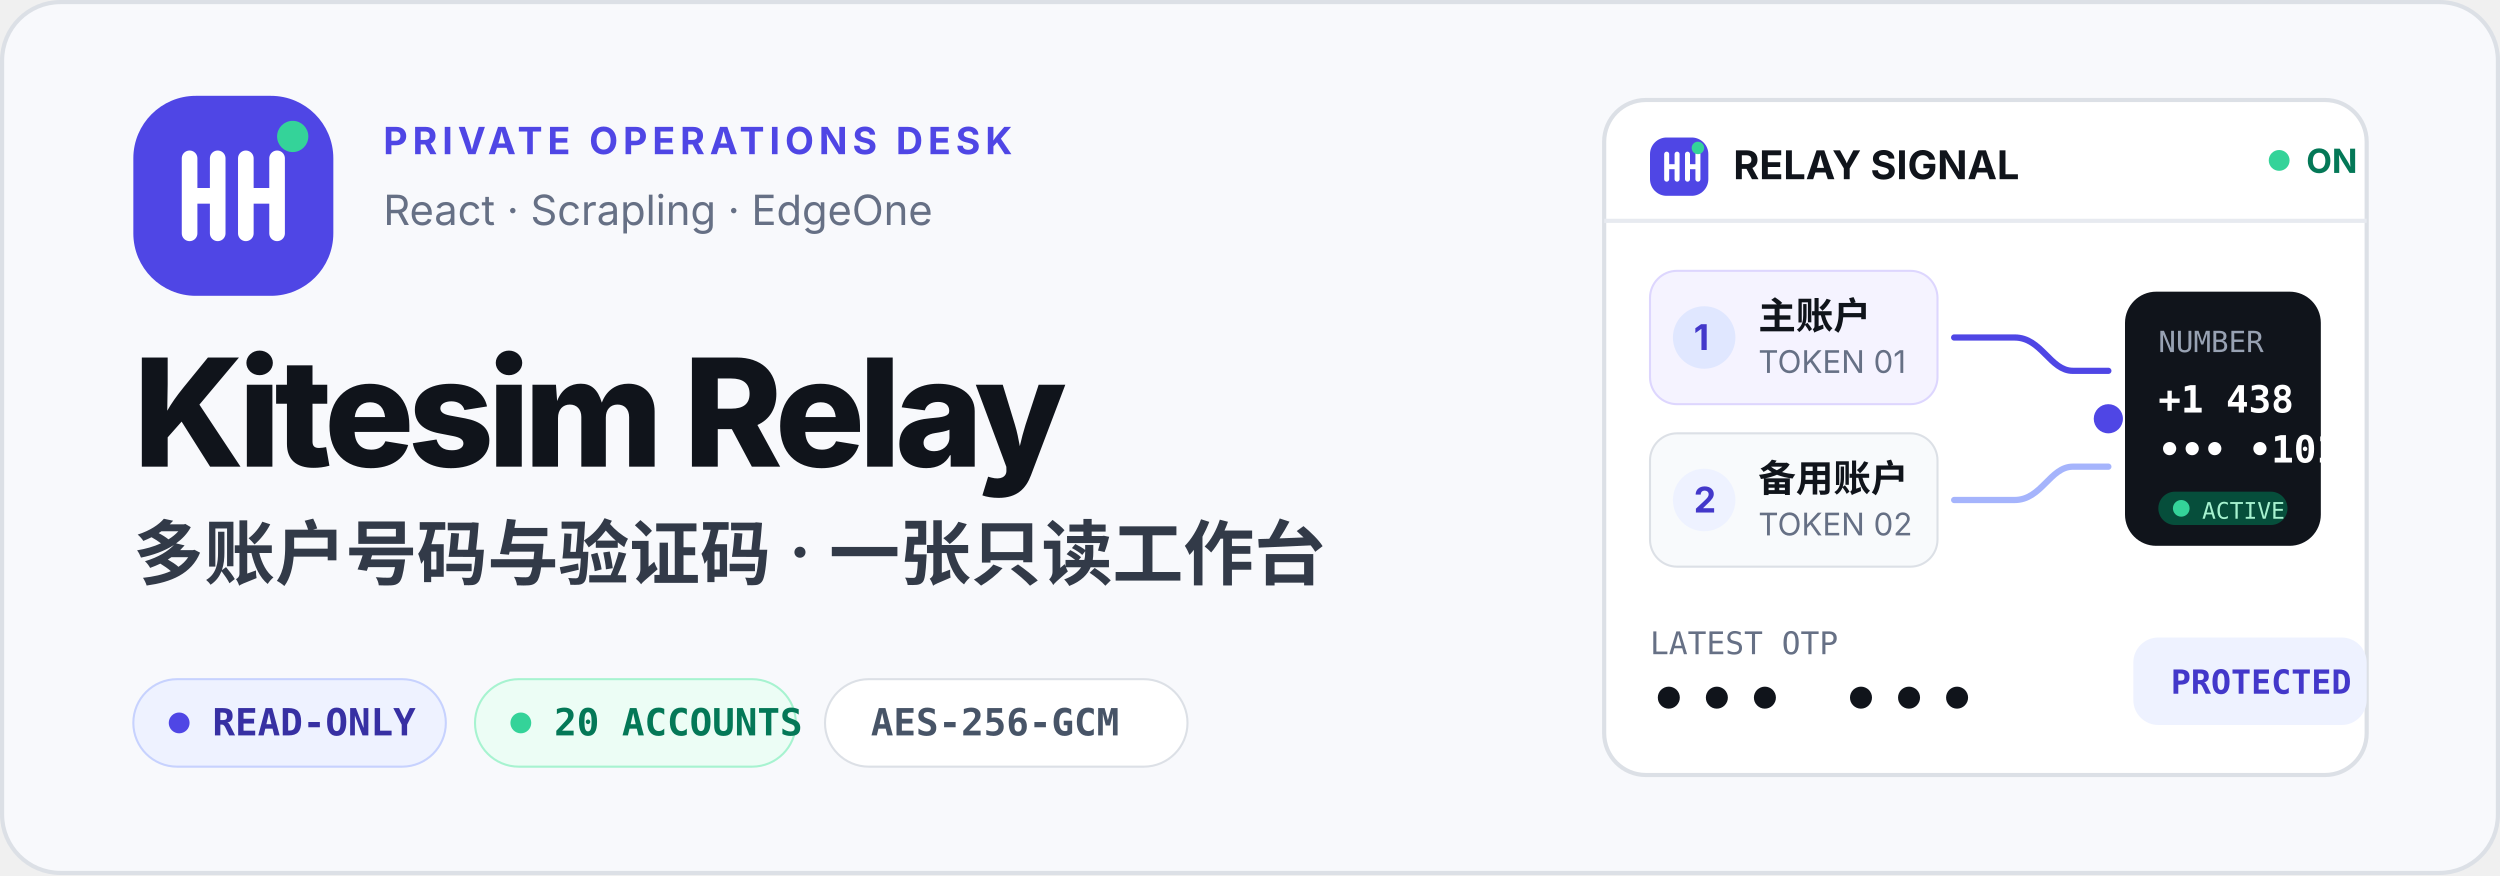
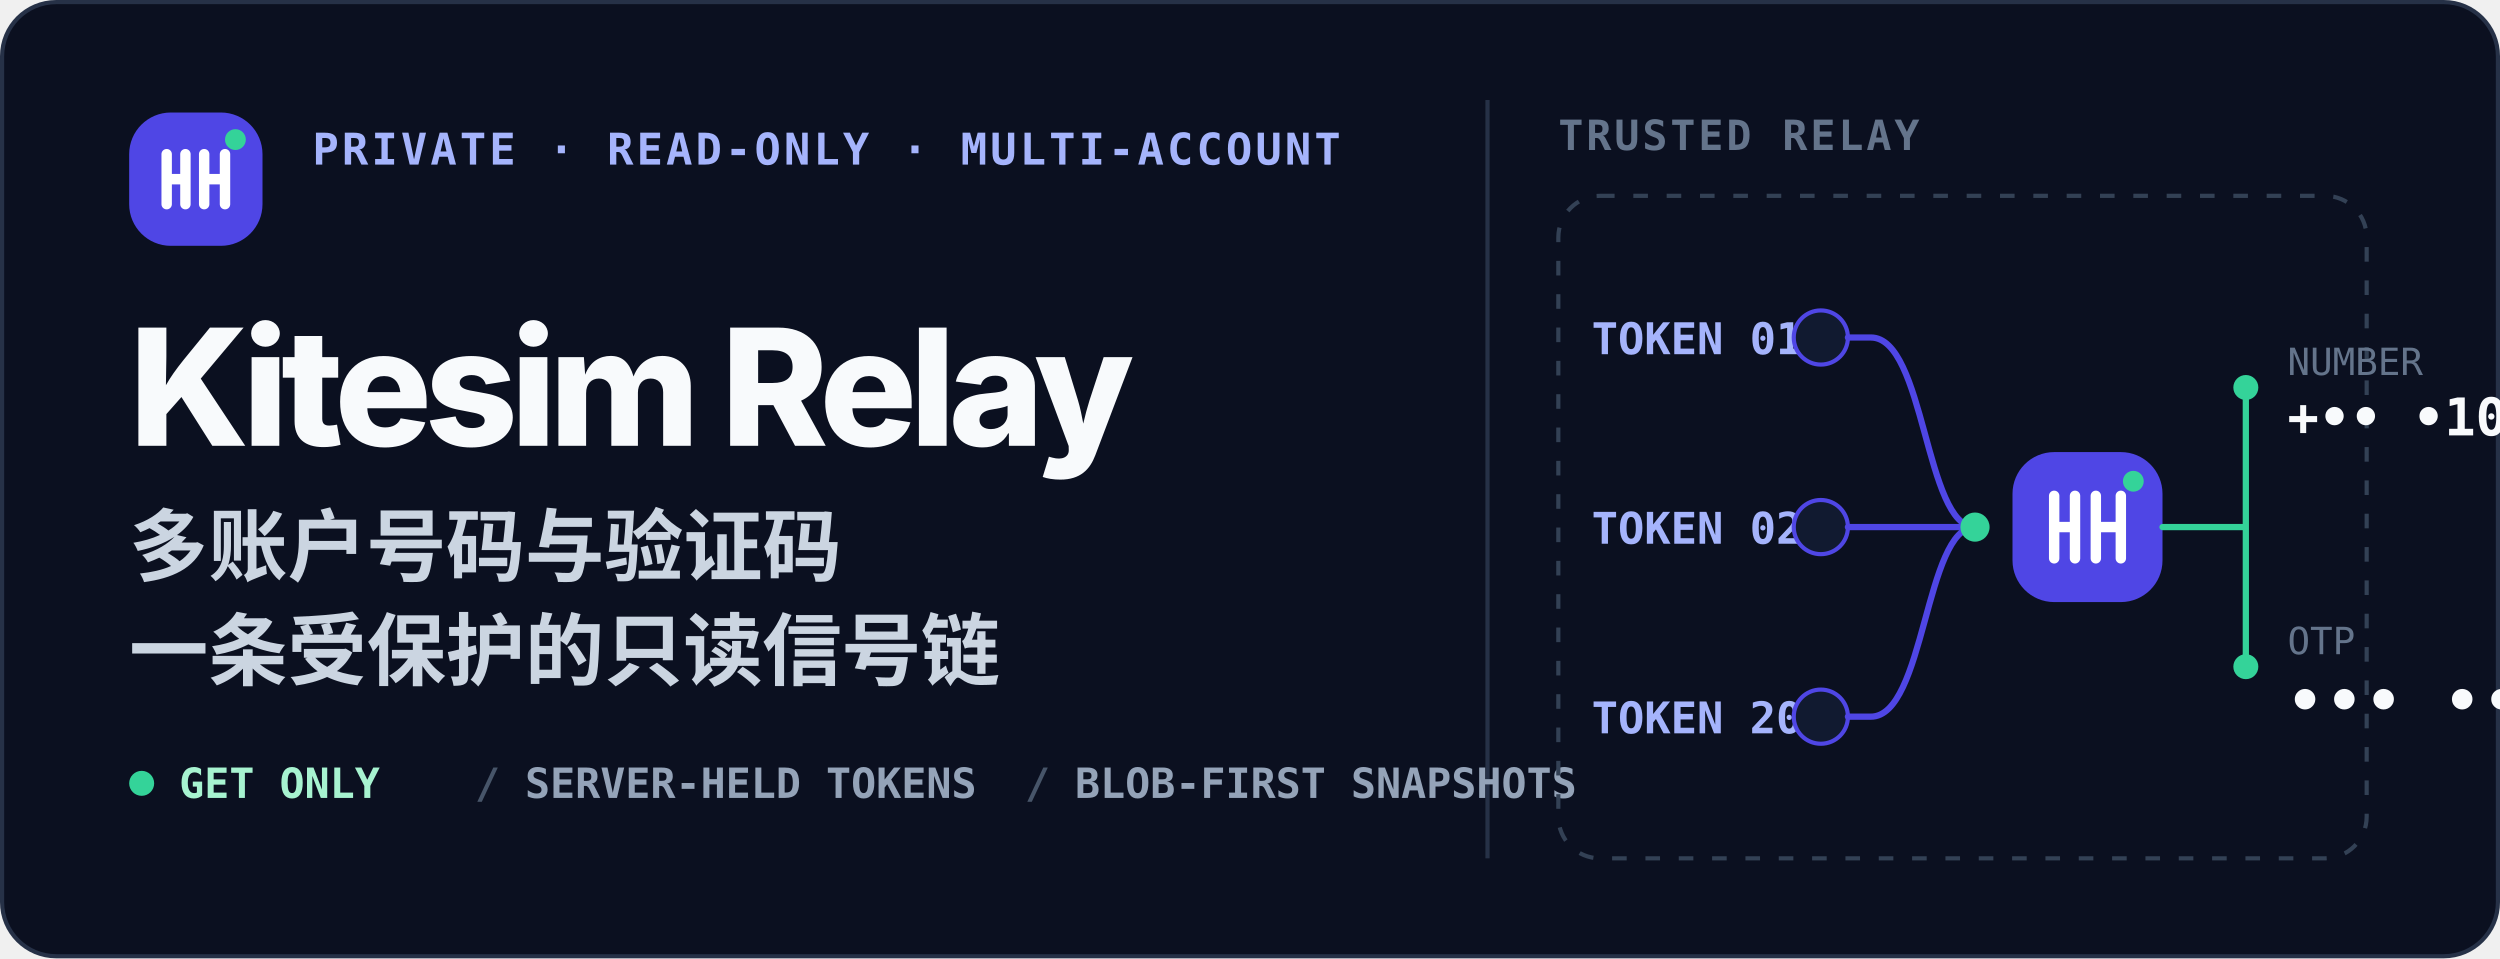
- <svg xmlns="http://www.w3.org/2000/svg" width="1200" height="420" viewBox="0 0 1200 420" role="img" aria-labelledby="title desc">
-   <rect x="1" y="1" width="1198" height="418" rx="28" fill="#F8F9FC" stroke="#DCE0E6" stroke-width="2" />
-   <g transform="translate(64 46) scale(1.5)">
-     <rect width="64" height="64" rx="20" fill="#4F46E5" />
-     <path d="M18 44V20m0 12h9m0-12v24m9-24v24m0-12h10m0-12v24" fill="none" stroke="#FFFFFF" stroke-width="5" stroke-linecap="round" stroke-linejoin="round" />
-     <circle cx="51" cy="13" r="5" fill="#34D399" />
-   </g>
+ <svg xmlns="http://www.w3.org/2000/svg" width="1200" height="460" viewBox="0 0 1200 460" role="img" aria-labelledby="title desc">
+   <rect x="1" y="1" width="1198" height="458" rx="26" fill="#0B1020" stroke="#263147" stroke-width="2" />
+   <path d="M714 48V412" stroke="#263147" stroke-width="2" />
  <g font-family="-apple-system, BlinkMacSystemFont, 'Segoe UI', 'PingFang SC', sans-serif">
-     <text x="184" y="74" fill="#4F46E5" font-size="18" font-weight="700" letter-spacing="2.4">PRIVATE OPERATIONS DESK</text>
-     <text x="184" y="108" fill="#667085" font-size="20">React · Scrapling · EdgeOne</text>
-     <text x="64" y="224" fill="#10141B" font-size="72" font-weight="760" letter-spacing="-3">Kitesim Relay</text>
-     <text x="64" y="278" fill="#323A48" font-size="34" font-weight="620">多账户号码与验证码 · 一张只读工作台</text>
-     <g transform="translate(64 326)" font-family="ui-monospace, SFMono-Regular, Menlo, monospace" font-size="18" font-weight="650">
-       <rect width="150" height="42" rx="21" fill="#EEF2FF" stroke="#C7D2FE" />
-       <circle cx="22" cy="21" r="5" fill="#4F46E5" />
-       <text x="38" y="27" fill="#3730A3">READ-ONLY</text>
-       <rect x="164" width="154" height="42" rx="21" fill="#ECFDF5" stroke="#A7F3D0" />
-       <circle cx="186" cy="21" r="5" fill="#34D399" />
-       <text x="202" y="27" fill="#047857">20 ACCOUNTS</text>
-       <rect x="332" width="174" height="42" rx="21" fill="#FFFFFF" stroke="#DCE0E6" />
-       <text x="354" y="27" fill="#475467">AES-256-GCM</text>
+     <g transform="translate(62 54)">
+       <rect width="64" height="64" rx="20" fill="#4F46E5" />
+       <path d="M18 44V20m0 12h9m0-12v24m9-24v24m0-12h10m0-12v24" fill="none" stroke="#FFFFFF" stroke-width="5" stroke-linecap="round" stroke-linejoin="round" />
+       <circle cx="51" cy="13" r="5" fill="#34D399" />
    </g>
-   </g>
-   <g transform="translate(770 48)" font-family="-apple-system, BlinkMacSystemFont, 'Segoe UI', 'PingFang SC', sans-serif">
-     <rect width="366" height="324" rx="20" fill="#FFFFFF" stroke="#DCE0E6" stroke-width="2" />
-     <line x1="0" y1="58" x2="366" y2="58" stroke="#E7EAF0" stroke-width="2" />
-     <rect x="22" y="18" width="28" height="28" rx="8" fill="#4F46E5" />
-     <path d="M30 38V26m0 6h5m0-6v12m5-12v12m0-6h5m0-6v12" fill="none" stroke="#FFFFFF" stroke-width="2.4" stroke-linecap="round" stroke-linejoin="round" />
-     <circle cx="45" cy="23" r="3" fill="#34D399" />
-     <text x="62" y="38" fill="#10141B" font-size="19" font-weight="700">RELAY SIGNAL</text>
-     <circle cx="324" cy="29" r="5" fill="#34D399" />
-     <text x="337" y="35" fill="#047857" font-size="16" font-weight="650">ON</text>
-     <g transform="translate(22 82)">
-       <rect width="138" height="64" rx="13" fill="#F5F3FF" stroke="#DDD6FE" />
-       <circle cx="26" cy="32" r="15" fill="#E0E7FF" />
-       <text x="21" y="38" fill="#4338CA" font-size="17" font-weight="750">1</text>
-       <text x="52" y="28" fill="#10141B" font-size="18" font-weight="700">主账户</text>
-       <text x="52" y="49" fill="#667085" font-size="15">TOKEN 01</text>
-       <rect y="78" width="138" height="64" rx="13" fill="#F8FAFC" stroke="#DCE0E6" />
-       <circle cx="26" cy="110" r="15" fill="#EEF2FF" />
-       <text x="21" y="116" fill="#4338CA" font-size="17" font-weight="750">2</text>
-       <text x="52" y="106" fill="#10141B" font-size="18" font-weight="700">备用账户</text>
-       <text x="52" y="127" fill="#667085" font-size="15">TOKEN 02</text>
+     <text x="150" y="79" fill="#A5B4FC" font-family="ui-monospace, SFMono-Regular, Menlo, monospace" font-size="21" font-weight="700" letter-spacing="1.5">PRIVATE · READ-ONLY · MULTI-ACCOUNT</text>
+     <text x="62" y="214" fill="#F8FAFC" font-size="78" font-weight="760" letter-spacing="-3.5">Kitesim Relay</text>
+     <text x="62" y="276" fill="#CBD5E1" font-size="38" font-weight="640">多账户号码与验证码</text>
+     <text x="62" y="326" fill="#CBD5E1" font-size="38" font-weight="640">一条受保护的只读信号链</text>
+     <g transform="translate(62 382)" font-family="ui-monospace, SFMono-Regular, Menlo, monospace" font-size="20" font-weight="650">
+       <circle cx="6" cy="-6" r="6" fill="#34D399" />
+       <text x="24" y="1" fill="#A7F3D0">GET ONLY</text>
+       <text x="166" y="1" fill="#475569">/</text>
+       <text x="190" y="1" fill="#94A3B8">SERVER-HELD TOKENS</text>
+       <text x="430" y="1" fill="#475569">/</text>
+       <text x="454" y="1" fill="#94A3B8">BLOB-FIRST SNAPSHOTS</text>
    </g>
-     <path d="M168 114H197C210 114 214 130 225 130H242" fill="none" stroke="#4F46E5" stroke-width="3" stroke-linecap="round" />
-     <path d="M168 192H197C210 192 214 176 225 176H242" fill="none" stroke="#A5B4FC" stroke-width="3" stroke-linecap="round" />
-     <circle cx="242" cy="153" r="7" fill="#4F46E5" />
-     <g transform="translate(250 92)" font-family="ui-monospace, SFMono-Regular, Menlo, monospace">
-       <rect width="94" height="122" rx="15" fill="#10141B" />
-       <text x="16" y="29" fill="#98A2B3" font-size="14">NUMBER</text>
-       <text x="16" y="58" fill="#FFFFFF" font-size="18" font-weight="700">+1 438</text>
-       <text x="16" y="82" fill="#FFFFFF" font-size="18" font-weight="700">••• •101</text>
-       <rect x="16" y="96" width="62" height="16" rx="8" fill="#064E3B" />
-       <circle cx="27" cy="104" r="4" fill="#34D399" />
-       <text x="37" y="109" fill="#A7F3D0" font-size="11">ACTIVE</text>
-     </g>
-     <g transform="translate(22 246)" font-family="ui-monospace, SFMono-Regular, Menlo, monospace">
-       <text x="0" y="20" fill="#667085" font-size="15">LATEST OTP</text>
-       <text x="0" y="52" fill="#10141B" font-size="30" font-weight="750" letter-spacing="5">••• •••</text>
-       <rect x="232" y="12" width="112" height="42" rx="12" fill="#EEF2FF" />
-       <text x="250" y="39" fill="#4338CA" font-size="16" font-weight="700">PROTECTED</text>
+     <g transform="translate(748 50)">
+       <text x="0" y="22" fill="#64748B" font-family="ui-monospace, SFMono-Regular, Menlo, monospace" font-size="20" font-weight="700" letter-spacing="1.4">TRUSTED RELAY</text>
+       <rect x="0" y="44" width="388" height="318" rx="20" fill="none" stroke="#334155" stroke-width="2" stroke-dasharray="7 9" />
+       <g font-family="ui-monospace, SFMono-Regular, Menlo, monospace" font-size="21" font-weight="700">
+         <text x="16" y="120" fill="#A5B4FC">TOKEN 01</text>
+         <circle cx="126" cy="112" r="13" fill="#111A30" stroke="#4F46E5" stroke-width="2" />
+         <text x="16" y="211" fill="#A5B4FC">TOKEN 02</text>
+         <circle cx="126" cy="203" r="13" fill="#111A30" stroke="#4F46E5" stroke-width="2" />
+         <text x="16" y="302" fill="#A5B4FC">TOKEN 20</text>
+         <circle cx="126" cy="294" r="13" fill="#111A30" stroke="#4F46E5" stroke-width="2" />
+       </g>
+       <path d="M139 112H150C176 112 176 203 200 203M139 203H200M139 294H150C176 294 176 203 200 203" fill="none" stroke="#4F46E5" stroke-width="3" stroke-linecap="round" />
+       <circle cx="200" cy="203" r="7" fill="#34D399" />
+       <g transform="translate(218 167)">
+         <rect width="72" height="72" rx="20" fill="#4F46E5" />
+         <path d="M20 51V21m0 15h10m0-15v30m10-30v30m0-15h12m0-15v30" fill="none" stroke="#FFFFFF" stroke-width="5" stroke-linecap="round" stroke-linejoin="round" />
+         <circle cx="58" cy="14" r="5" fill="#34D399" />
+       </g>
+       <path d="M290 203H330V136M330 203V270" fill="none" stroke="#34D399" stroke-width="3" stroke-linecap="round" />
+       <circle cx="330" cy="136" r="6" fill="#34D399" />
+       <circle cx="330" cy="270" r="6" fill="#34D399" />
+       <text x="350" y="130" fill="#64748B" font-family="ui-monospace, SFMono-Regular, Menlo, monospace" font-size="18">NUMBER</text>
+       <text x="350" y="159" fill="#F8FAFC" font-family="ui-monospace, SFMono-Regular, Menlo, monospace" font-size="25" font-weight="700">+•• •101</text>
+       <text x="350" y="264" fill="#64748B" font-family="ui-monospace, SFMono-Regular, Menlo, monospace" font-size="18">OTP</text>
+       <text x="350" y="296" fill="#F8FAFC" font-family="ui-monospace, SFMono-Regular, Menlo, monospace" font-size="28" font-weight="700" letter-spacing="2">••• •••</text>
    </g>
  </g>
</svg>
